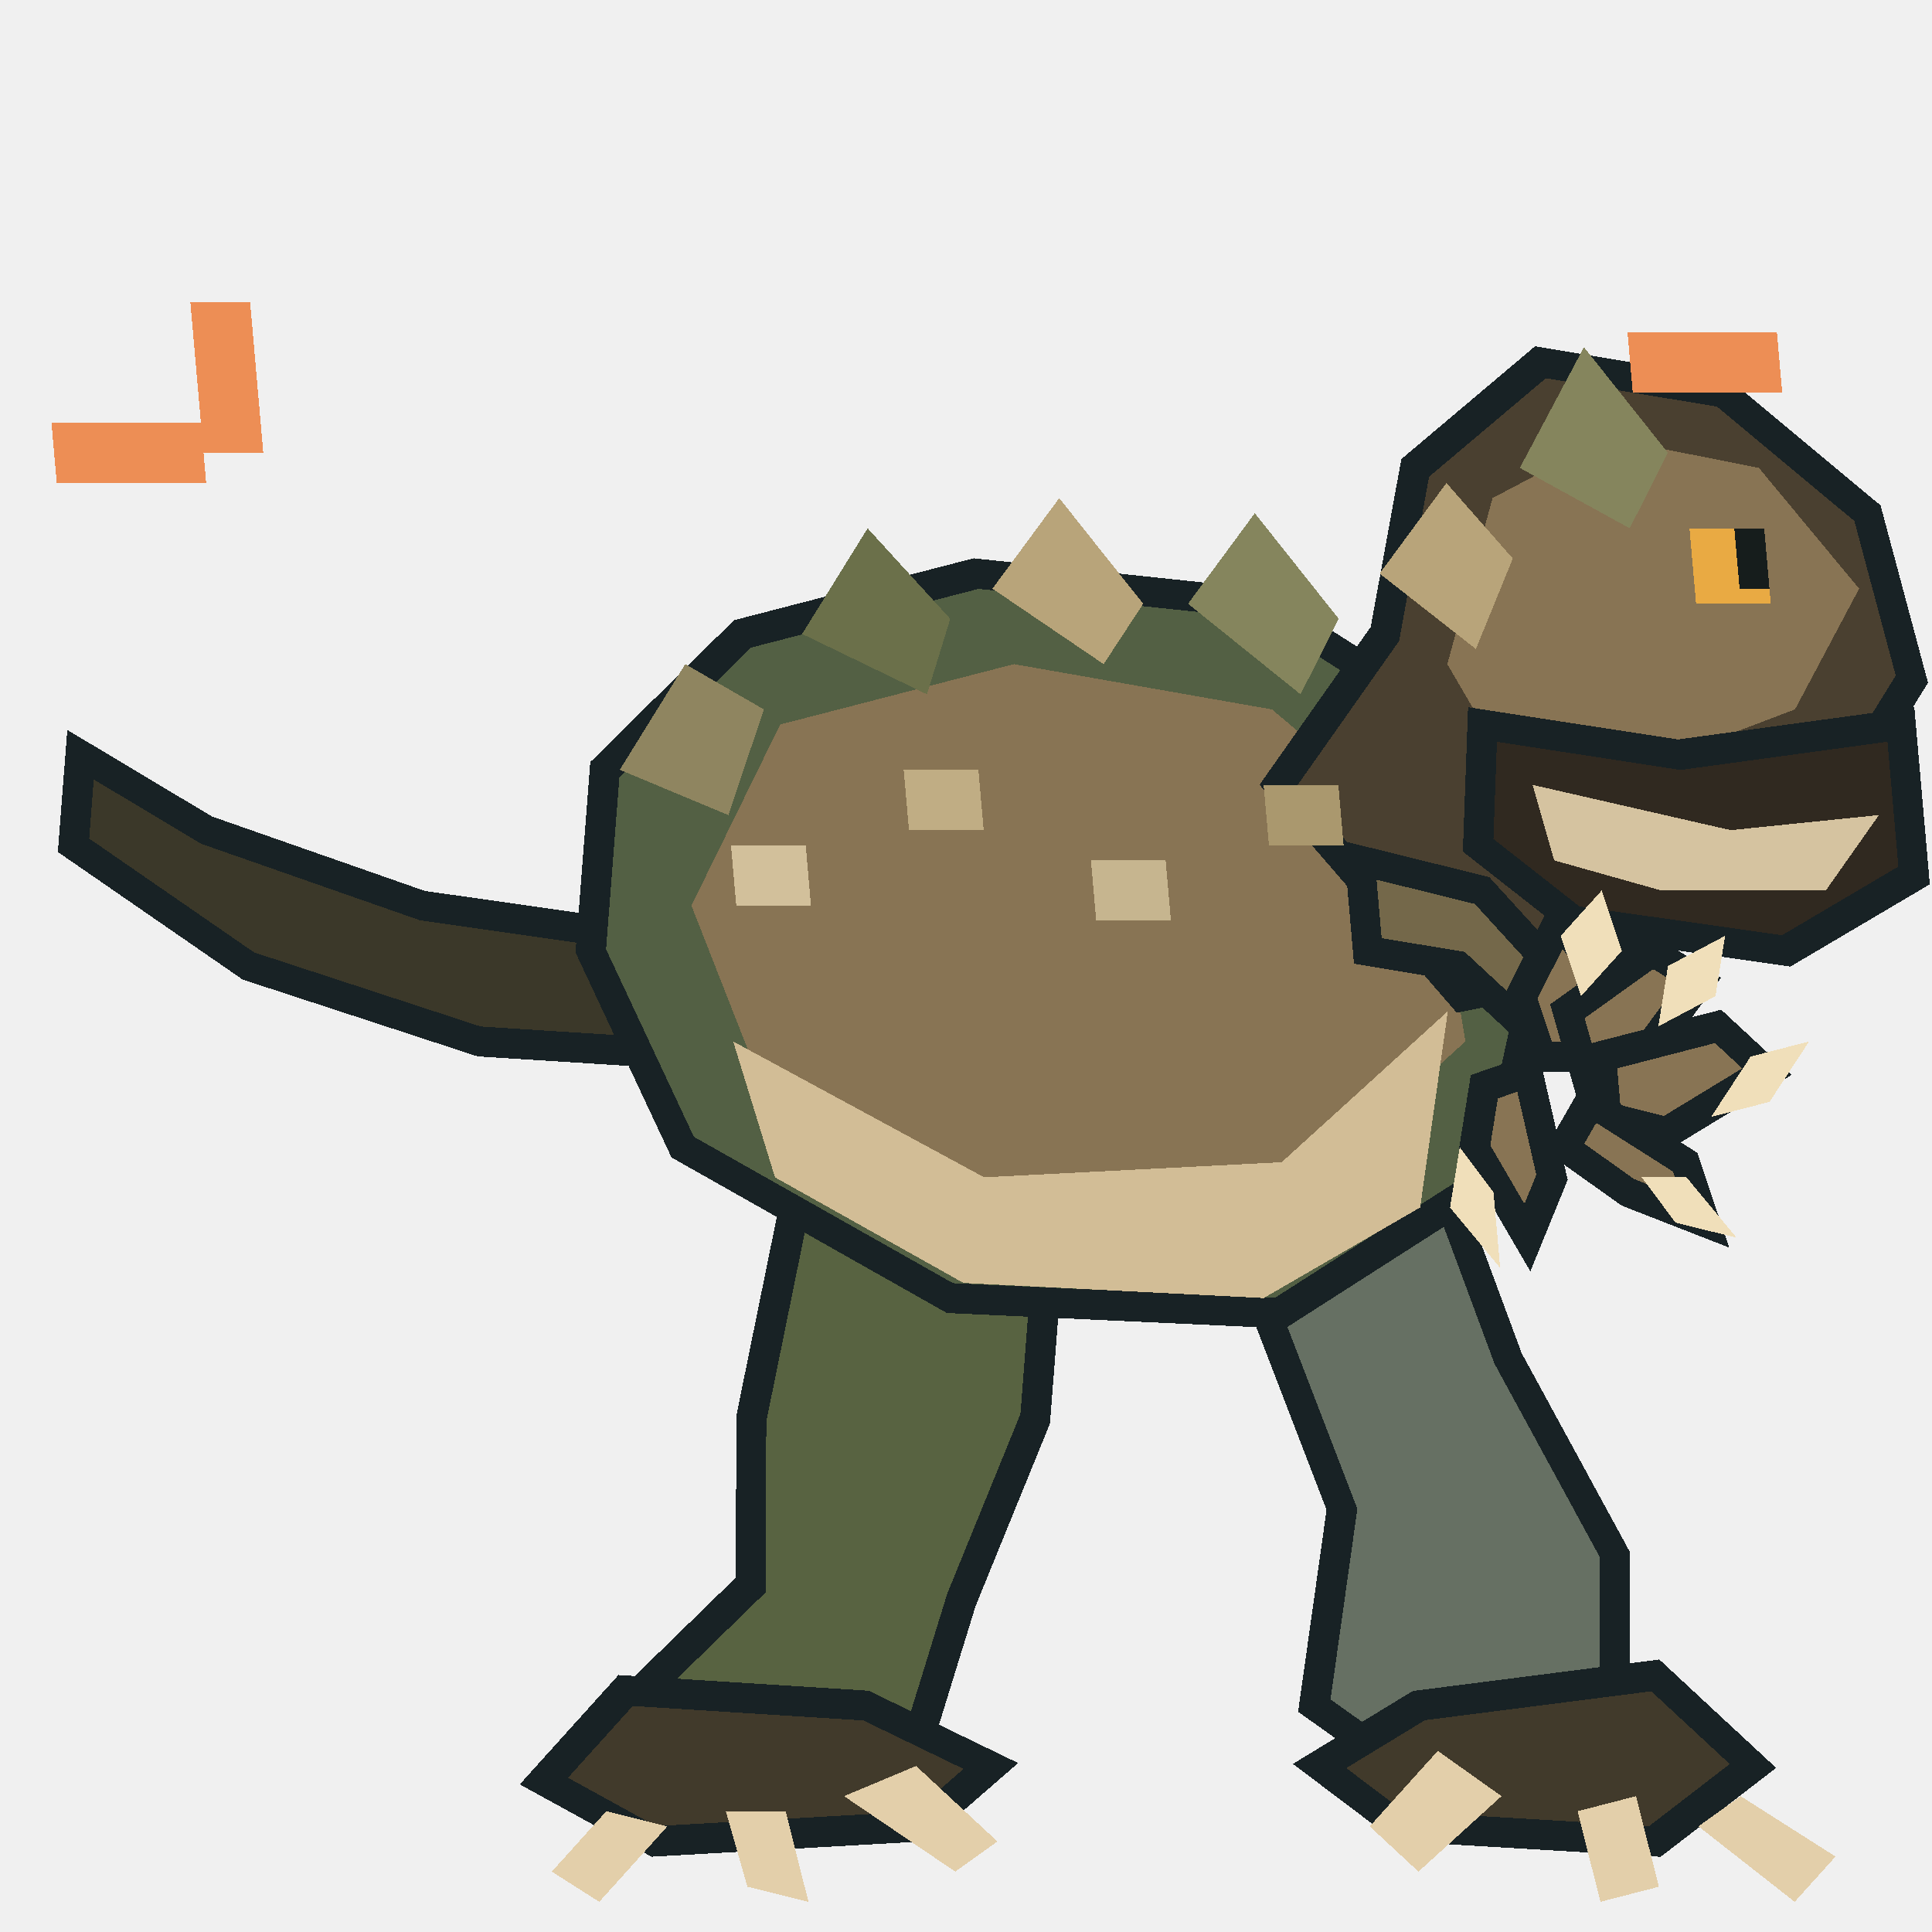
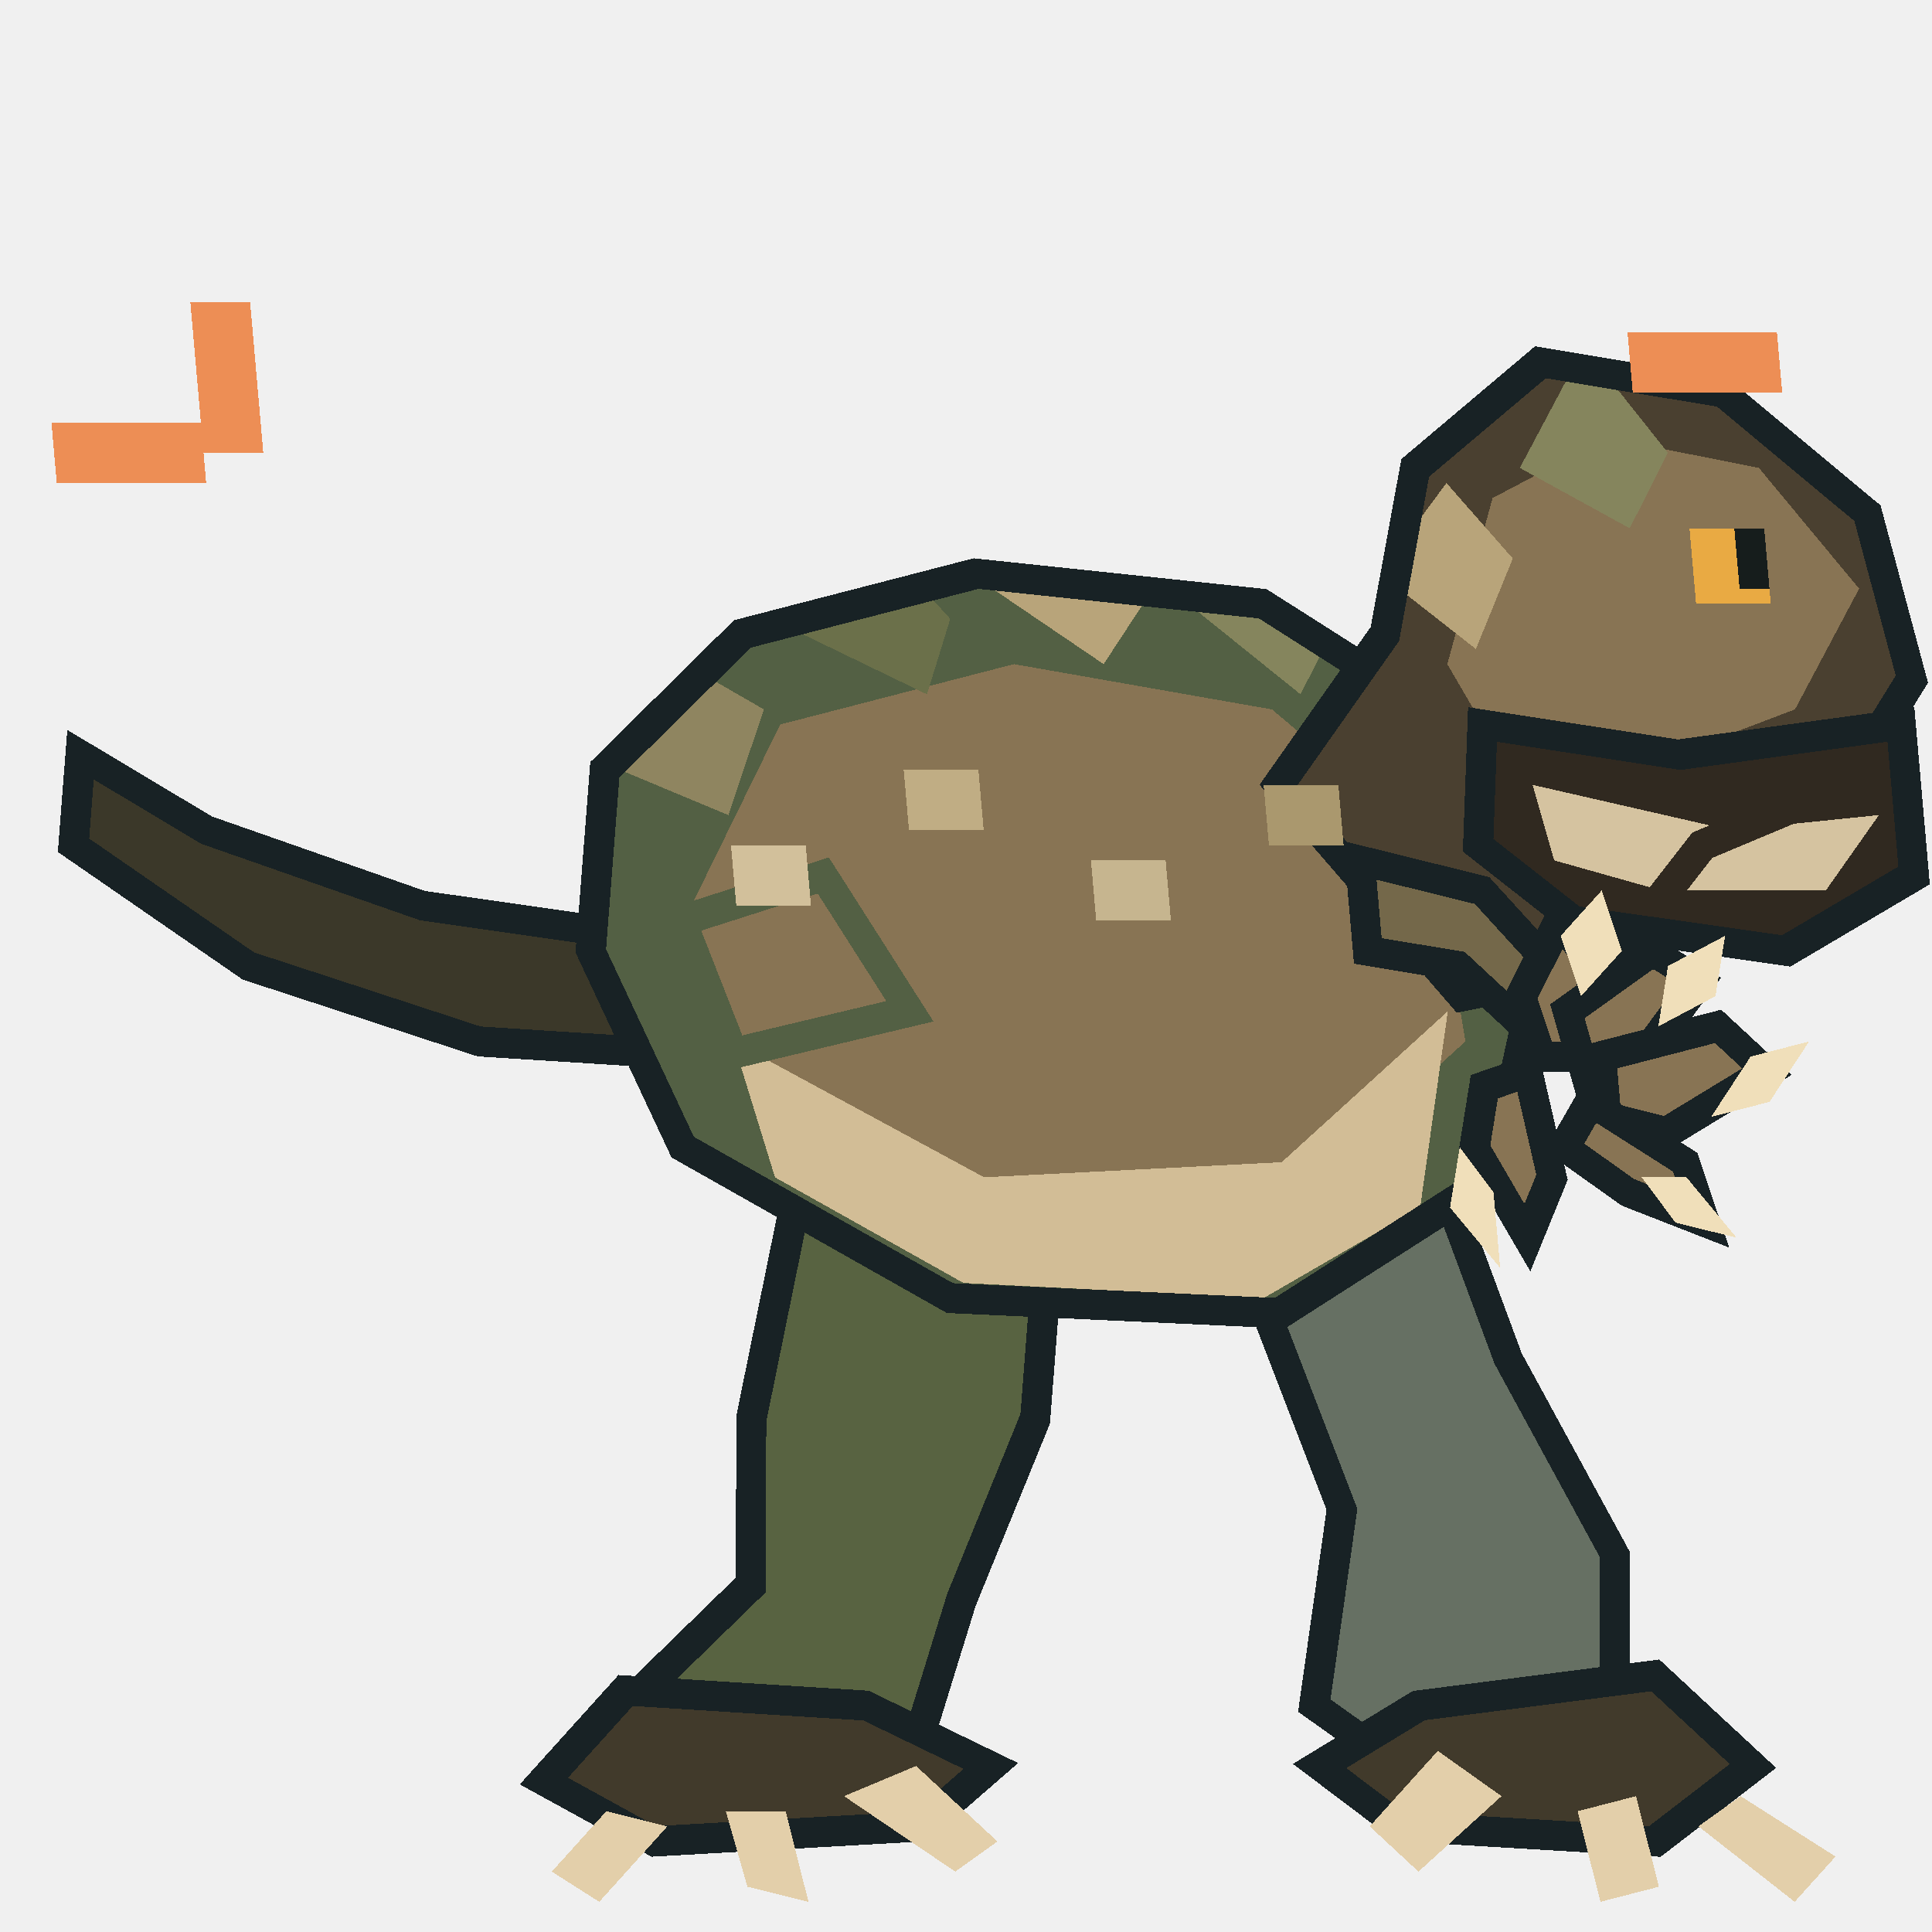
<svg xmlns="http://www.w3.org/2000/svg" data-feet-orientation="forward" viewBox="0 0 128 128" shape-rendering="crispEdges" role="img" aria-label="Vasti" data-character="Vasti" data-species="Vastatosaurus rex" data-origin="King Kong 2005" data-pose="impact" data-anatomy="armored tyrannosaur skull five-fingered forelimbs" data-hand-digits="5" data-colors="olive-green brown beige">
  <g data-pose-transform="impact" transform="translate(-3 0) skewX(5) scale(.99 1)">
    <g>
      <g stroke="#182225" stroke-width="2" stroke-linejoin="miter">
        <polygon points="50,77 66,82 64,94 58,106 54,116 42,118 35,113 44,105 45,94" fill="#586341" />
        <polygon points="78,80 92,76 96,90 102,103 101,114 89,119 81,113 84,100" fill="#667063" />
        <polygon points="37,113 53,112 59,118 52,122 34,121 29,117" data-foot-facing="forward" transform="translate(88 0) scale(-1 1)" fill="#413a2b" />
        <polygon points="88,113 104,111 110,117 103,122 86,121 81,117" data-foot-facing="forward" fill="#413a2b" />
        <polygon points="39,119 32,124 29,122 34,117" data-foot-facing="forward" transform="translate(88 0) scale(-1 1)" fill="#e3cfaa" stroke="none" />
        <polygon points="47,120 46,125 42,126 43,120" data-foot-facing="forward" transform="translate(88 0) scale(-1 1)" fill="#e3cfaa" stroke="none" />
        <polygon points="55,120 59,124 56,126 51,121" data-foot-facing="forward" transform="translate(88 0) scale(-1 1)" fill="#e3cfaa" stroke="none" />
        <polygon points="93,119 87,124 84,121 89,116" data-foot-facing="forward" fill="#e3cfaa" stroke="none" />
        <polygon points="102,119 103,125 99,126 98,120" data-foot-facing="forward" fill="#e3cfaa" stroke="none" />
        <polygon points="109,119 115,123 112,126 106,121" data-foot-facing="forward" fill="#e3cfaa" stroke="none" />
      </g>
      <g stroke="#182225" stroke-width="2" stroke-linejoin="miter">
+         <defs>
+           <mask id="dino-outline-mask-4" maskUnits="userSpaceOnUse" x="0" y="0" width="128" height="128" style="mask-type:luminance">
+             <g fill="#ffffff" stroke="none">
+               <polygon points="53,58 40,62 26,60 12,55 4,50 3,56 14,64 29,69 45,70 58,67" />
+               <polygon points="37,63 39,51 49,42 65,38 84,40 96,48 101,62 96,78 81,87 59,86 42,76" />
+               <polygon points="84,52 92,42 95,31 104,24 116,26 125,34 127,45 122,52 112,56 105,64 95,66" />
+               <polygon points="98,48 111,50 126,48 126,58 117,63 103,61 97,56" />
+               <polygon points="89,57 97,59 102,65 99,68 95,64 89,63" />
+               <polygon points="99,66 102,61 104,64 103,70 100,70" />
+               <polygon points="102,67 108,63 111,65 106,71 103,72" />
+               <polygon points="104,70 112,68 115,71 108,75 104,74" />
+               <polygon points="103,73 109,77 110,81 105,79 101,76" />
+               <polygon points="99,71 100,78 98,82 95,76 96,72" />
+             </g>
+             <polygon points="53,58 40,62 26,60 12,55 4,50 3,56 14,64 29,69 45,70 58,67" fill="none" stroke="#000000" stroke-width="2" stroke-linejoin="miter" />
+             <polygon points="37,63 39,51 49,42 65,38 84,40 96,48 101,62 96,78 81,87 59,86 42,76" fill="none" stroke="#000000" stroke-width="2" stroke-linejoin="miter" />
+             <polygon points="84,52 92,42 95,31 104,24 116,26 125,34 127,45 122,52 112,56 105,64 95,66" fill="none" stroke="#000000" stroke-width="2" stroke-linejoin="miter" />
+             <polygon points="98,48 111,50 126,48 126,58 117,63 103,61 97,56" fill="none" stroke="#000000" stroke-width="2" stroke-linejoin="miter" />
+             <polygon points="89,57 97,59 102,65 99,68 95,64 89,63" fill="none" stroke="#000000" stroke-width="2" stroke-linejoin="miter" />
+             <polygon points="99,66 102,61 104,64 103,70 100,70" fill="none" stroke="#000000" stroke-width="2" stroke-linejoin="miter" />
+             <polygon points="102,67 108,63 111,65 106,71 103,72" fill="none" stroke="#000000" stroke-width="2" stroke-linejoin="miter" />
+             <polygon points="104,70 112,68 115,71 108,75 104,74" fill="none" stroke="#000000" stroke-width="2" stroke-linejoin="miter" />
+             <polygon points="103,73 109,77 110,81 105,79 101,76" fill="none" stroke="#000000" stroke-width="2" stroke-linejoin="miter" />
+             <polygon points="99,71 100,78 98,82 95,76 96,72" fill="none" stroke="#000000" stroke-width="2" stroke-linejoin="miter" />
+           </mask>
+         </defs>
        <polygon points="53,58 40,62 26,60 12,55 4,50 3,56 14,64 29,69 45,70 58,67" fill="#3b3829" />
        <polygon points="37,63 39,51 49,42 65,38 84,40 96,48 101,62 96,78 81,87 59,86 42,76" fill="#536044" />
-         <polygon points="44,60 51,48 67,44 84,47 94,56 95,69 83,79 62,80 48,73" fill="#887454" stroke="none" />
-         <polygon points="46,69 62,78 82,77 94,67 91,80 80,86 60,85 48,78" fill="#d2bd96" stroke="none" />
+         <polygon points="44,60 51,48 67,44 84,47 94,56 95,69 83,79 62,80 48,73" fill="#887454" stroke="none" mask="url(#dino-outline-mask-4)" />
+         <polygon points="46,69 62,78 82,77 94,67 91,80 80,86 60,85 48,78" fill="#d2bd96" stroke="none" mask="url(#dino-outline-mask-4)" />
        <polygon points="84,52 92,42 95,31 104,24 116,26 125,34 127,45 122,52 112,56 105,64 95,66" fill="#4a4030" />
-         <polygon points="96,44 100,33 108,29 118,31 124,39 119,47 108,51 100,52" fill="#887454" stroke="none" />
+         <polygon points="96,44 100,33 108,29 118,31 124,39 119,47 108,51 100,52" fill="#887454" stroke="none" mask="url(#dino-outline-mask-4)" />
        <polygon points="98,48 111,50 126,48 126,58 117,63 103,61 97,56" fill="#302920" />
-         <polygon points="101,52 114,55 124,54 120,59 109,59 102,57" fill="#d5c3a0" stroke="none" />
-         <polygon points="40,51 45,44 50,47 47,54" fill="#8f8560" stroke="none" />
-         <polygon points="53,42 58,35 63,41 61,46" fill="#6b704a" stroke="none" />
-         <polygon points="66,39 71,33 76,40 73,44" fill="#b8a47a" stroke="none" />
-         <polygon points="79,40 84,34 89,41 86,46" fill="#85855d" stroke="none" />
-         <polygon points="92,38 97,32 101,37 98,43" fill="#b8a47a" stroke="none" />
-         <polygon points="102,31 107,23 112,30 109,35" fill="#85855d" stroke="none" />
+         <polygon points="101,52 114,55 124,54 120,59 109,59 102,57" fill="#d5c3a0" stroke="none" mask="url(#dino-outline-mask-4)" />
+         <polygon points="40,51 45,44 50,47 47,54" fill="#8f8560" stroke="none" mask="url(#dino-outline-mask-4)" />
+         <polygon points="53,42 58,35 63,41 61,46" fill="#6b704a" stroke="none" mask="url(#dino-outline-mask-4)" />
+         <polygon points="66,39 71,33 76,40 73,44" fill="#b8a47a" stroke="none" mask="url(#dino-outline-mask-4)" />
+         <polygon points="79,40 84,34 89,41 86,46" fill="#85855d" stroke="none" mask="url(#dino-outline-mask-4)" />
+         <polygon points="92,38 97,32 101,37 98,43" fill="#b8a47a" stroke="none" mask="url(#dino-outline-mask-4)" />
+         <polygon points="102,31 107,23 112,30 109,35" fill="#85855d" stroke="none" mask="url(#dino-outline-mask-4)" />
        <rect x="47" y="56" width="5" height="4" fill="#d2c09b" stroke="none" />
        <rect x="59" y="51" width="5" height="4" fill="#c0ad84" stroke="none" />
        <rect x="71" y="57" width="5" height="4" fill="#c6b58f" stroke="none" />
        <rect x="83" y="52" width="5" height="4" fill="#aa986e" stroke="none" />
        <polygon points="89,57 97,59 102,65 99,68 95,64 89,63" fill="#74684a" />
        <polygon points="99,66 102,61 104,64 103,70 100,70" fill="#887454" />
        <polygon points="102,67 108,63 111,65 106,71 103,72" fill="#887454" />
        <polygon points="104,70 112,68 115,71 108,75 104,74" fill="#887454" />
        <polygon points="103,73 109,77 110,81 105,79 101,76" fill="#887454" />
        <polygon points="99,71 100,78 98,82 95,76 96,72" fill="#887454" />
        <polygon points="102,62 105,59 106,63 103,66" fill="#f0dfba" stroke="none" />
        <polygon points="109,64 113,62 112,66 108,68" fill="#f0dfba" stroke="none" />
        <polygon points="114,70 118,69 115,73 111,74" fill="#f0dfba" stroke="none" />
        <polygon points="109,78 112,82 108,81 106,78" fill="#f0dfba" stroke="none" />
        <polygon points="96,79 96,84 93,80 94,76" fill="#f0dfba" stroke="none" />
        <rect x="113" y="35" width="5" height="5" fill="#e9aa43" stroke="none" />
        <rect x="116" y="35" width="2" height="4" fill="#161d1c" stroke="none" />
      </g>
    </g>
    <g data-motion-accent="impact" shape-rendering="crispEdges">
      <path d="M4 28h10v4H4zM14 20h4v10h-4zM110 22h10v4h-10z" fill="#ed8e55" />
    </g>
  </g>
</svg>
